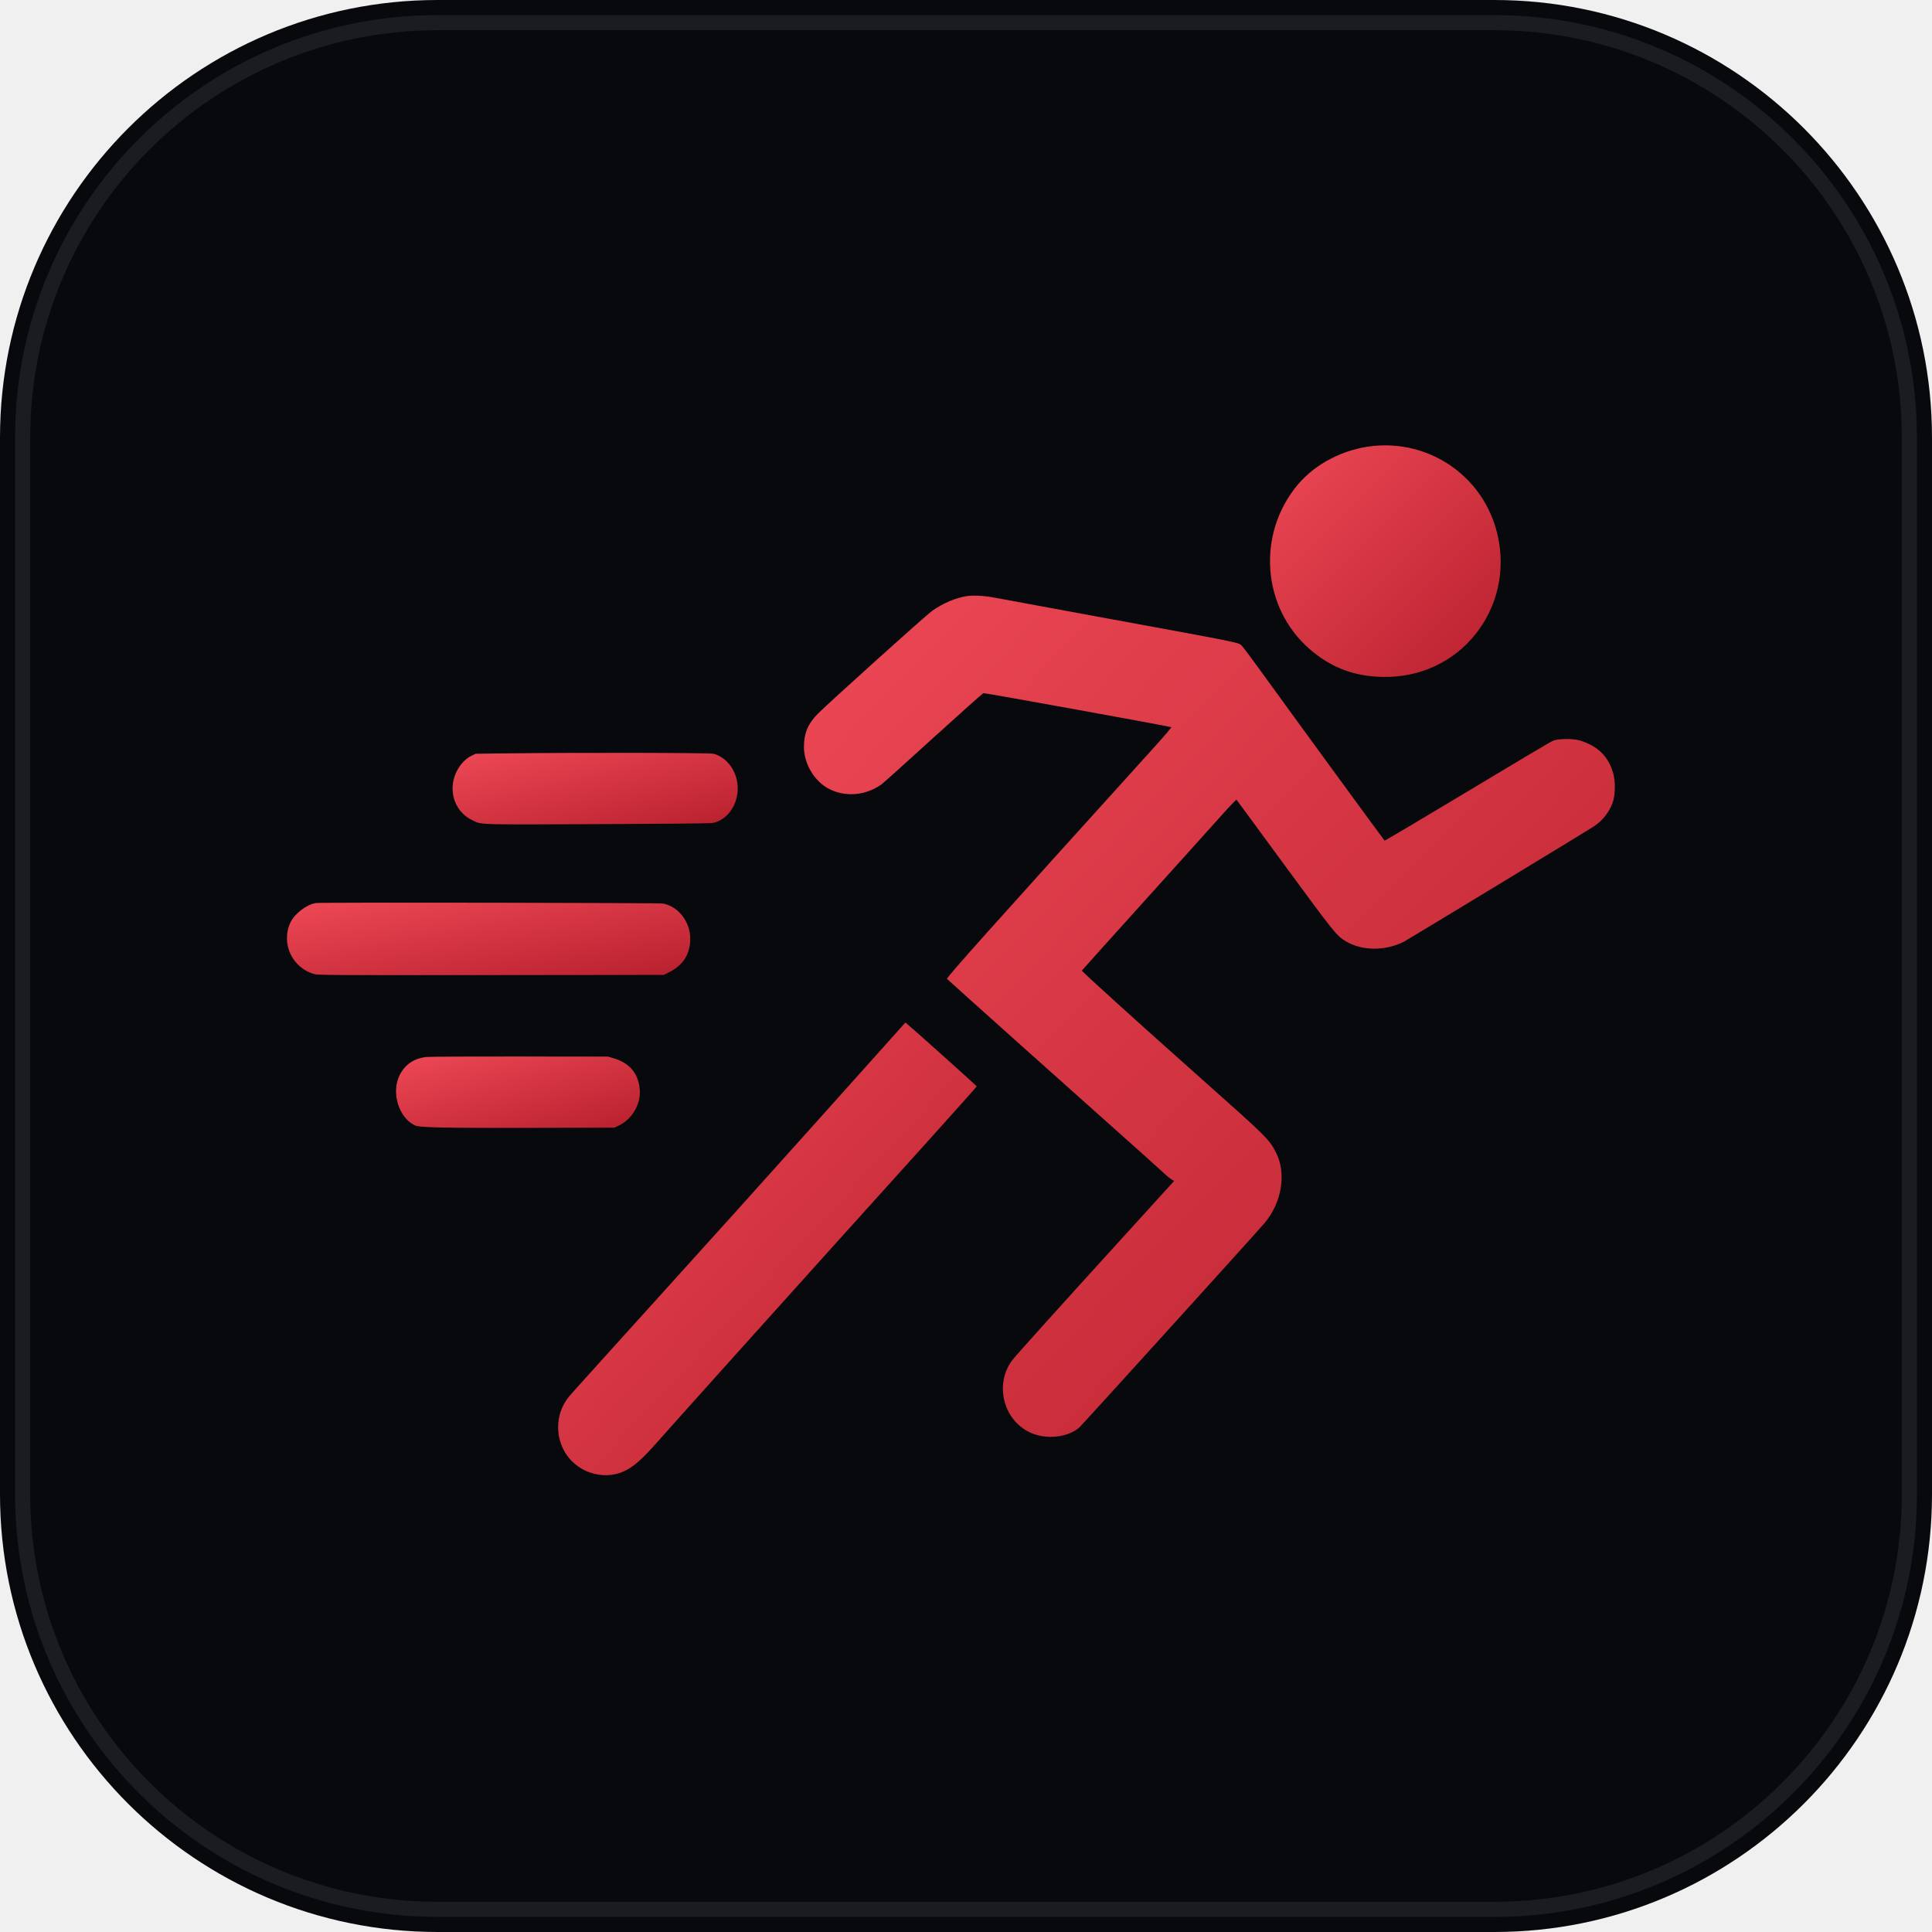
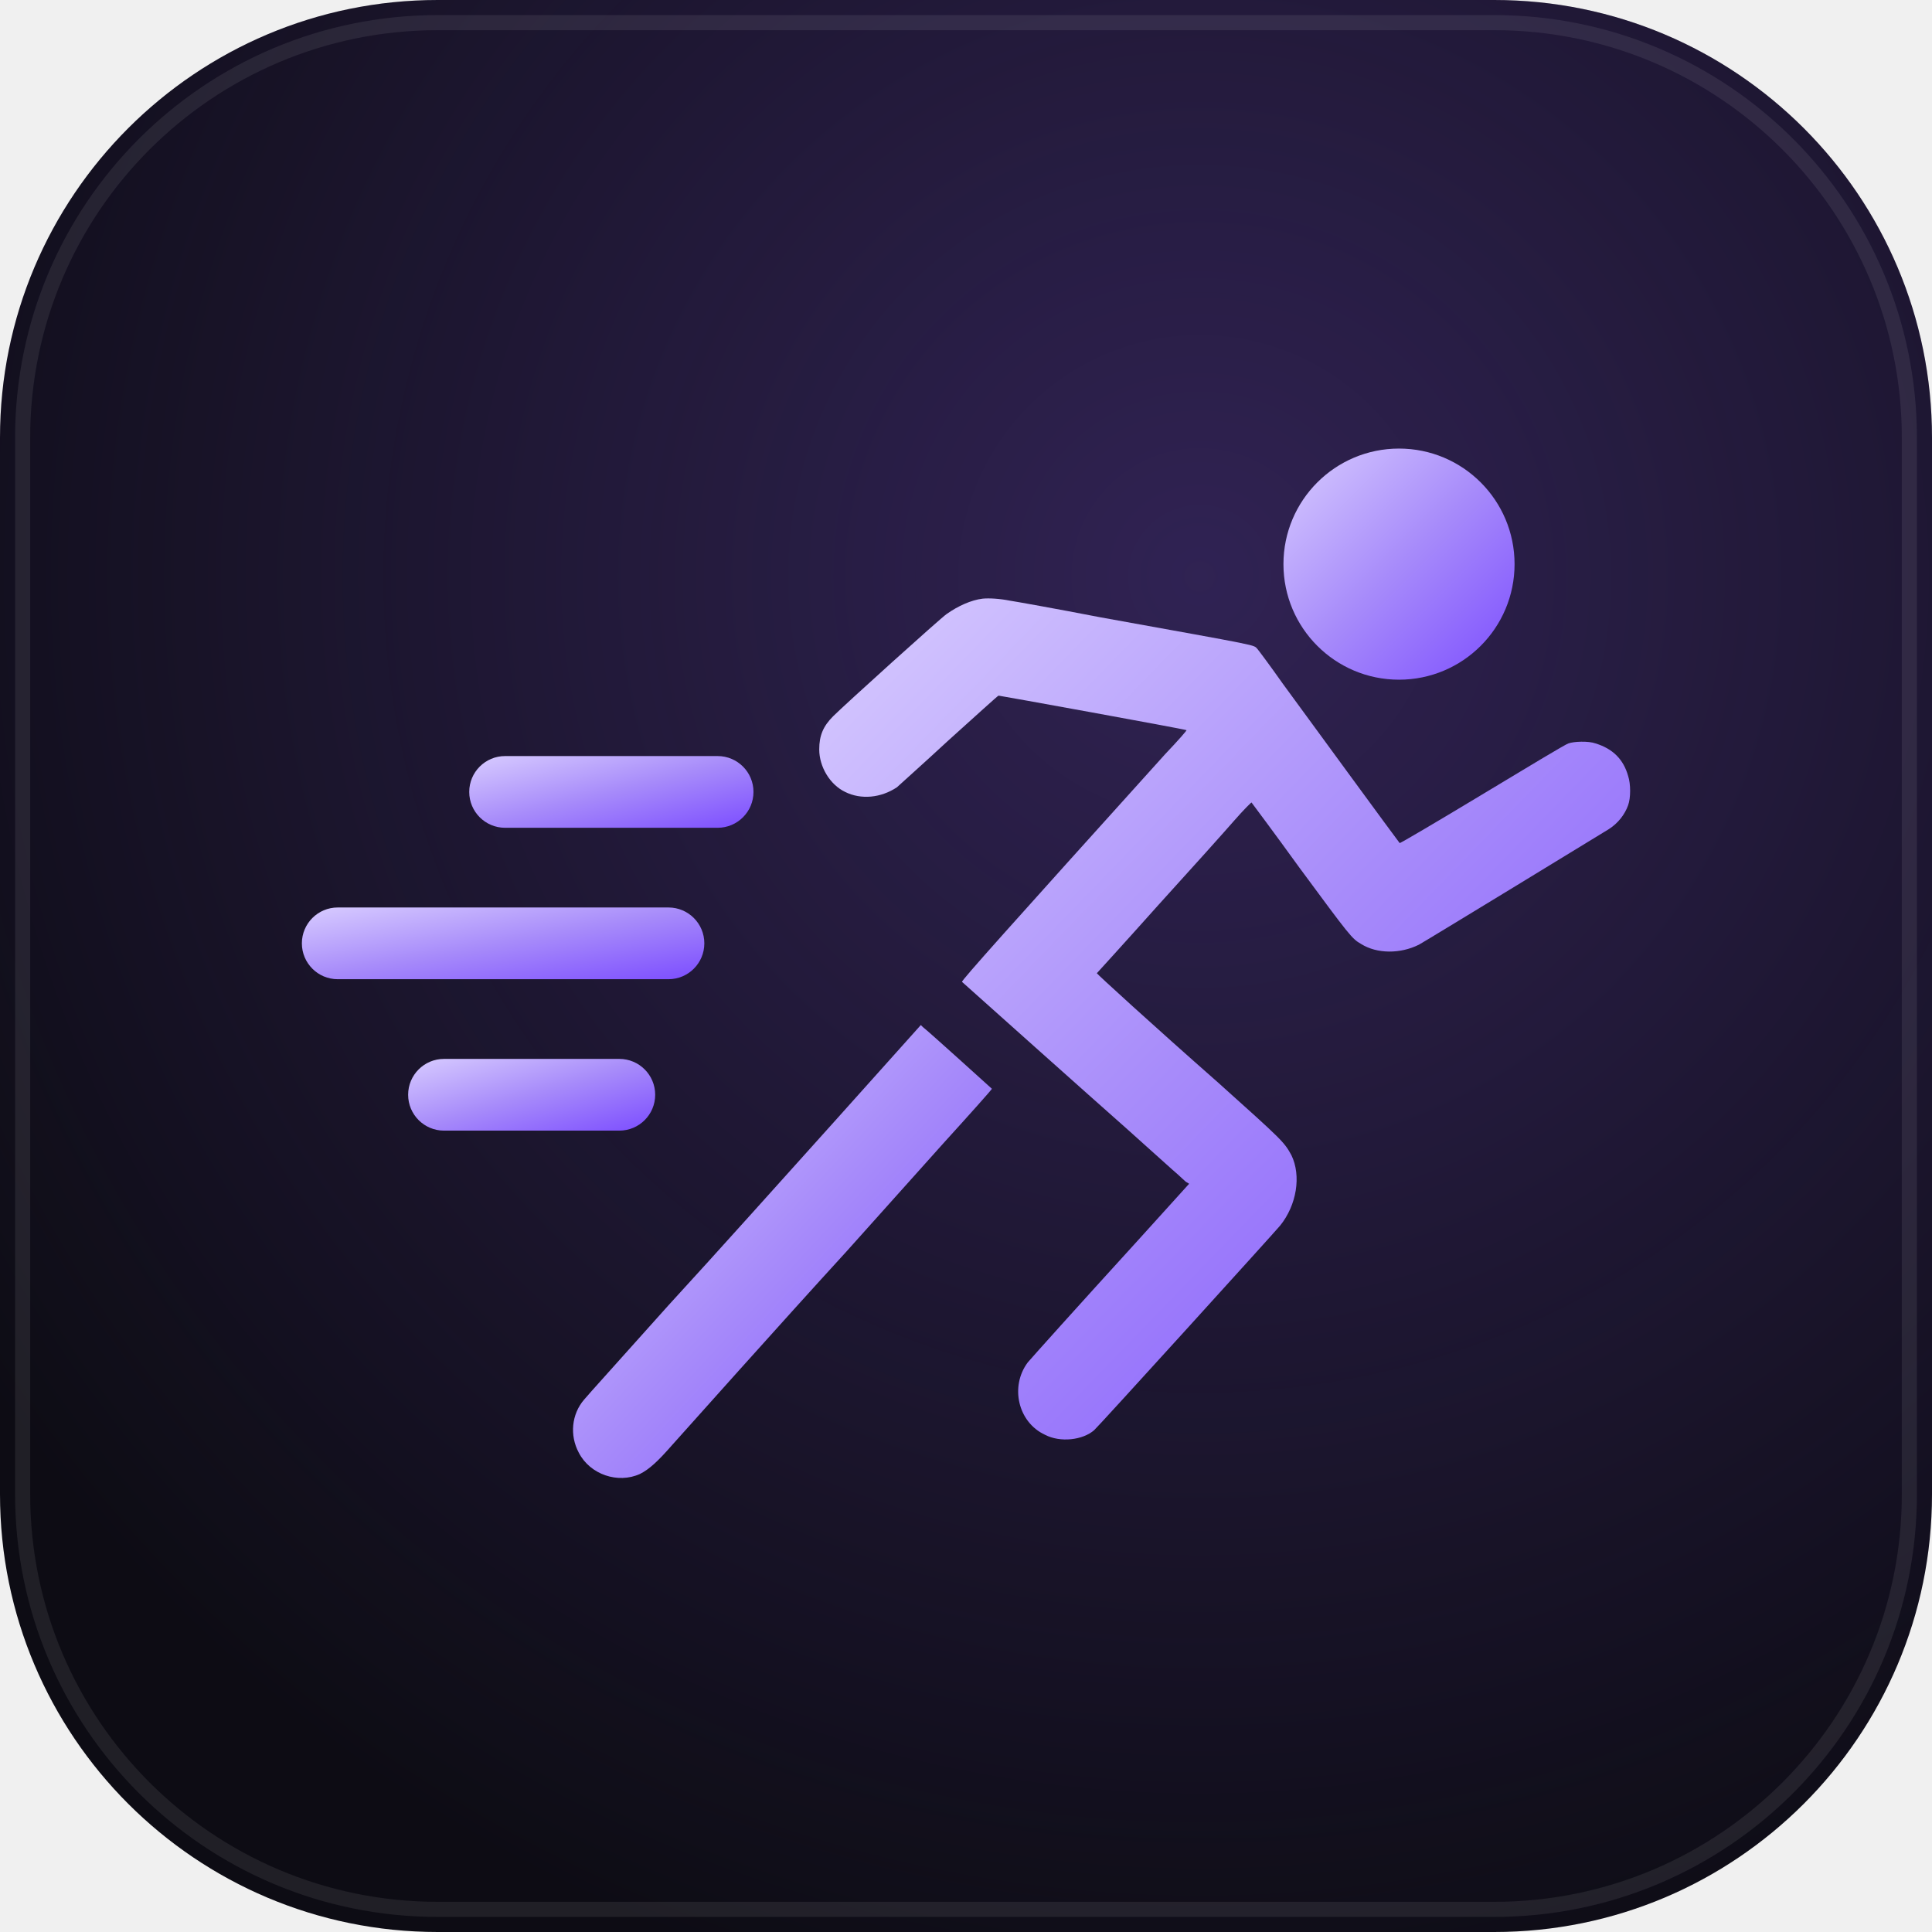
<svg xmlns="http://www.w3.org/2000/svg" viewBox="0 0 512 512">
  <defs>
    <linearGradient id="g" x1="0" y1="0" x2="1" y2="1">
-       <stop offset="0" stop-color="#ee4855" />
-       <stop offset="1" stop-color="#b8202e" />
+       <stop offset="0" stop-color="#d8ccff" />
+       <stop offset=".5" stop-color="#a78bfa" />
+       <stop offset="1" stop-color="#7c4dff" />
    </linearGradient>
+     <radialGradient id="glow" cx=".62" cy=".3" r=".75">
+       <stop offset="0" stop-color="#8b5cf6" stop-opacity=".28" />
+       <stop offset="1" stop-color="#8b5cf6" stop-opacity="0" />
+     </radialGradient>
  </defs>
-   <rect width="512" height="512" rx="116" fill="#08090d" />
-   <rect x="6" y="6" width="500" height="500" rx="110" fill="none" stroke="#ffffff" stroke-opacity=".08" stroke-width="4" />
-   <g transform="translate(76 118) scale(0.176)" fill="url(#g)">
-     <path d="M 326.5 464 L 284.5 464.5 278.8 467.2 C 267.1 472.6,257 485,252.4 499.4 C 244 525.7,255.3 553.1,279.2 564.5 C 294.1 571.6,282.9 571.2,467.5 570.5 C 564.7 570.1,636.2 569.4,639.9 568.9 C 662.2 565.5,679 543,679 516.5 C 679 492.1,663.5 470,642.5 464.5 C 636.4 463,435.8 462.6,326.5 464" />
-     <path d="M 43.9 689.3 C 30.4 691.1,12 705.1,5.7 718.2 C -9.5 749.9,8.4 787.9,42.5 796.5 C 47.9 797.8,78.8 798,308 797.8 L 567.5 797.5 575 793.8 C 596.8 783.1,607.5 766.3,607.5 743 C 607.4 717.4,589.9 694.7,566.7 690.1 C 560.6 688.9,52.5 688.1,43.9 689.3" />
-     <path d="M 209.7 921.1 C 190.5 923.6,177.5 932.8,169.5 949.4 C 157.2 975.2,168.7 1012.4,192.7 1024 C 199.6 1027.4,233.6 1028.1,377.5 1027.8 L 493.5 1027.5 500.5 1024.1 C 520.2 1014.5,533.4 991.5,531.5 970.2 C 529.4 945.5,516 929.8,491.1 922.7 L 483.5 920.5 350 920.4 C 276.6 920.3,213.4 920.6,209.7 921.1" />
-     <path d="M 803 1012.7 C 732.4 1091.6,619.5 1217,552.1 1291.3 C 484.8 1365.7,427.5 1429.2,424.9 1432.5 C 406.4 1455.2,403.4 1486.8,417.1 1513.1 C 434.1 1545.8,475.8 1560.1,508.6 1544.5 C 522.6 1537.8,535.8 1526.1,557.4 1501.5 C 573.9 1482.7,723.1 1316.4,819.5 1209.5 C 859.7 1165,925.5 1092,965.8 1047.3 C 1006 1002.6,1039 965.7,1038.9 965.3 C 1038.9 964.6,942.7 878.4,934.7 871.9 L 931.5 869.2 803 1012.7" />
-     <path d="M 1025 227 C 1007.7 229.4,987.9 237.8,971.4 249.6 C 962 256.3,816.9 387,800 403.9 C 785 419,778.9 433.1,778.7 453.5 C 778.5 479.8,794.7 506.7,817.6 518 C 842.2 530.1,872.3 527.2,895.5 510.6 C 898.2 508.6,933.5 477,973.8 440.2 C 1014.2 403.5,1048 373.4,1048.9 373.2 C 1051.3 372.8,1326.5 422.7,1331.8 424.5 C 1332.5 424.8,1319.5 440,1300.2 461.2 C 1061.1 725.5,992.6 802,994.1 803.5 C 1004.1 812.8,1192.2 981.2,1243 1026.3 C 1280.1 1059.3,1314.1 1089.8,1318.5 1094 C 1322.9 1098.3,1328.7 1103.1,1331.3 1104.8 L 1336.1 1107.8 1259.8 1191.7 C 1166.8 1293.9,1097.8 1370.5,1092.6 1377.4 C 1065.5 1412.9,1078.3 1466.8,1118.5 1486.2 C 1142.4 1497.7,1175.7 1494.4,1193.4 1478.9 C 1197.5 1475.3,1462.9 1182.5,1472.7 1170.7 C 1498.3 1140.1,1505.4 1096.3,1489.7 1065.4 C 1479.4 1045.1,1476.9 1042.6,1379.5 956 C 1280 867.5,1196.8 792.2,1197.2 791 C 1197.4 790.5,1238.5 744.8,1288.5 689.4 C 1338.5 634,1390.7 576.1,1404.4 560.7 C 1418 545.4,1429.6 533.2,1430 533.7 C 1430.4 534.1,1462.8 578.1,1501.9 631.5 C 1577.5 734.5,1580.8 738.7,1594.8 747 C 1619.4 761.5,1653.9 761.7,1682.1 747.5 C 1687.9 744.5,1960.2 579.3,1968.3 573.8 C 1981.8 564.6,1991.5 552.2,1996.6 537.5 C 2000.5 526.6,2000.7 506,1997.2 493.7 C 1990.1 468.8,1974.3 453.1,1948 444.8 C 1937 441.4,1915.3 441.5,1906.6 444.9 C 1903.3 446.2,1845.1 480.8,1777.2 521.7 C 1709.2 562.6,1653.3 595.7,1653 595.3 C 1650.8 592.9,1507 396,1477.1 354.5 C 1457.7 327.6,1440.4 304.2,1438.7 302.6 C 1431.8 296.4,1451.3 300.4,1202 254.6 C 1134.6 242.2,1073.4 230.9,1066 229.5 C 1050.9 226.6,1034.8 225.7,1025 227" />
-     <path d="M 1635.5 1.1 C 1591.5 5.7,1549.1 27.5,1522.4 59.2 C 1460.3 133.3,1468.1 243.9,1539.9 306.7 C 1574.2 336.7,1612.9 350.2,1660.4 348.7 C 1774.9 345.2,1852.9 235.8,1820.4 124.5 C 1796.8 44.1,1719.4 -7.6,1635.5 1.1" />
+   <rect width="512" height="512" rx="116" fill="#0d0c14" />
+   <rect width="512" height="512" rx="116" fill="url(#glow)" />
+   <rect x="6" y="6" width="500" height="500" rx="110" fill="none" stroke="#fff" stroke-opacity=".08" stroke-width="4" />
+   <g transform="translate(80.0 118.7) scale(0.176)" fill="url(#g)">
+     <path d="M 306 464 H 626 A 54 54 0 0 1 626 572 H 306 A 54 54 0 0 1 306 464 Z" />
+     <path d="M 54 692 H 552 A 54 54 0 0 1 552 800 H 54 A 54 54 0 0 1 54 692 Z" />
+     <path d="M 214 920 H 478 A 54 54 0 0 1 478 1028 H 214 A 54 54 0 0 1 214 920 Z" />
+     <path d="M 803 1013 C 732 1092 620 1217 552 1291 C 485 1366 428 1429 425 1433 C 406 1455 403 1487 417 1513 C 434 1546 476 1560 509 1545 C 523 1538 536 1526 557 1502 C 574 1483 723 1316 820 1210 C 860 1165 926 1092 966 1047 C 1006 1003 1039 966 1039 965 C 1039 965 943 878 935 872 L 932 869 803 1013" />
+     <path d="M 1025 227 C 1008 229 988 238 971 250 C 962 256 817 387 800 404 C 785 419 779 433 779 454 C 779 480 795 507 818 518 C 842 530 872 527 896 511 C 898 509 934 477 974 440 C 1014 404 1048 373 1049 373 C 1051 373 1327 423 1332 425 C 1333 425 1320 440 1300 461 C 1061 726 993 802 994 804 C 1004 813 1192 981 1243 1026 C 1280 1059 1314 1090 1319 1094 C 1323 1098 1329 1103 1331 1105 L 1336 1108 1260 1192 C 1167 1294 1098 1371 1093 1377 C 1066 1413 1078 1467 1119 1486 C 1142 1498 1176 1494 1193 1479 C 1198 1475 1463 1183 1473 1171 C 1498 1140 1505 1096 1490 1065 C 1479 1045 1477 1043 1380 956 C 1280 868 1197 792 1197 791 C 1197 791 1239 745 1289 689 C 1339 634 1391 576 1404 561 C 1418 545 1430 533 1430 534 C 1430 534 1463 578 1502 632 C 1578 735 1581 739 1595 747 C 1619 762 1654 762 1682 748 C 1688 745 1960 579 1968 574 C 1982 565 1992 552 1997 538 C 2001 527 2001 506 1997 494 C 1990 469 1974 453 1948 445 C 1937 441 1915 442 1907 445 C 1903 446 1845 481 1777 522 C 1709 563 1653 596 1653 595 C 1651 593 1507 396 1477 355 C 1458 328 1440 304 1439 303 C 1432 296 1451 300 1202 255 C 1135 242 1073 231 1066 230 C 1051 227 1035 226 1025 227" />
+     <path d="M 1652 1 A 174 174 0 1 1 1652 349 A 174 174 0 1 1 1652 1 Z" />
  </g>
</svg>
